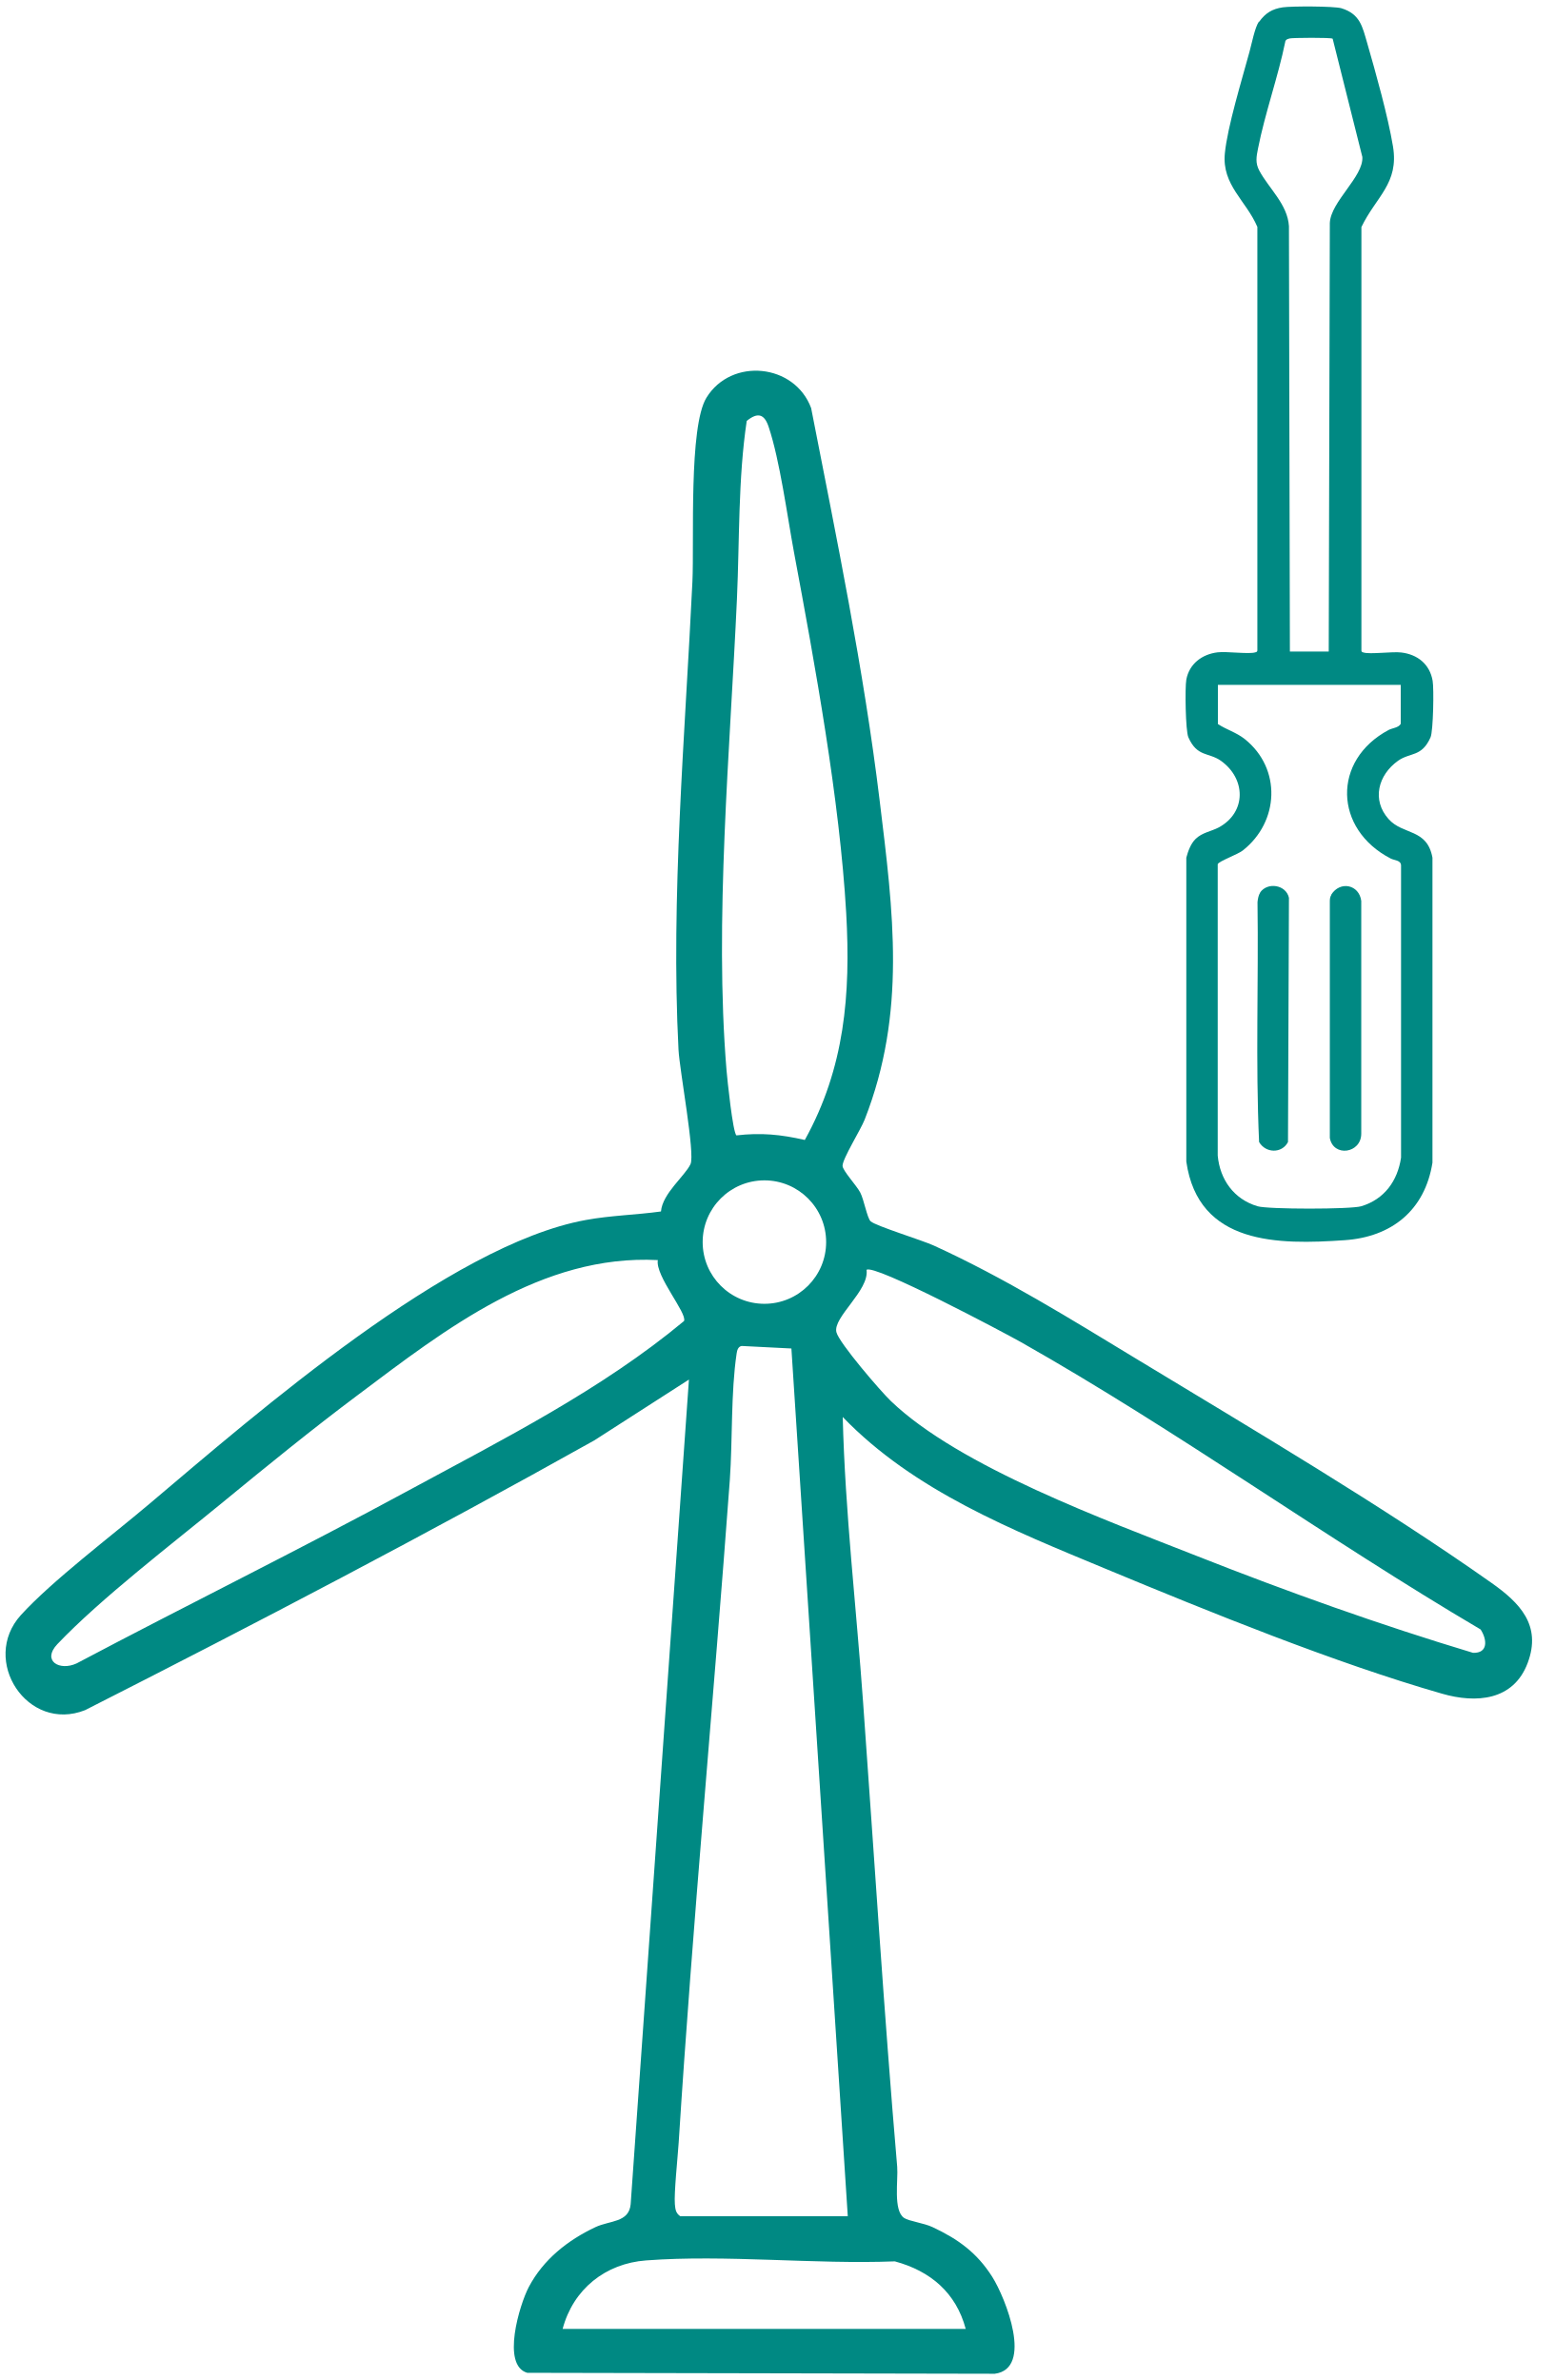
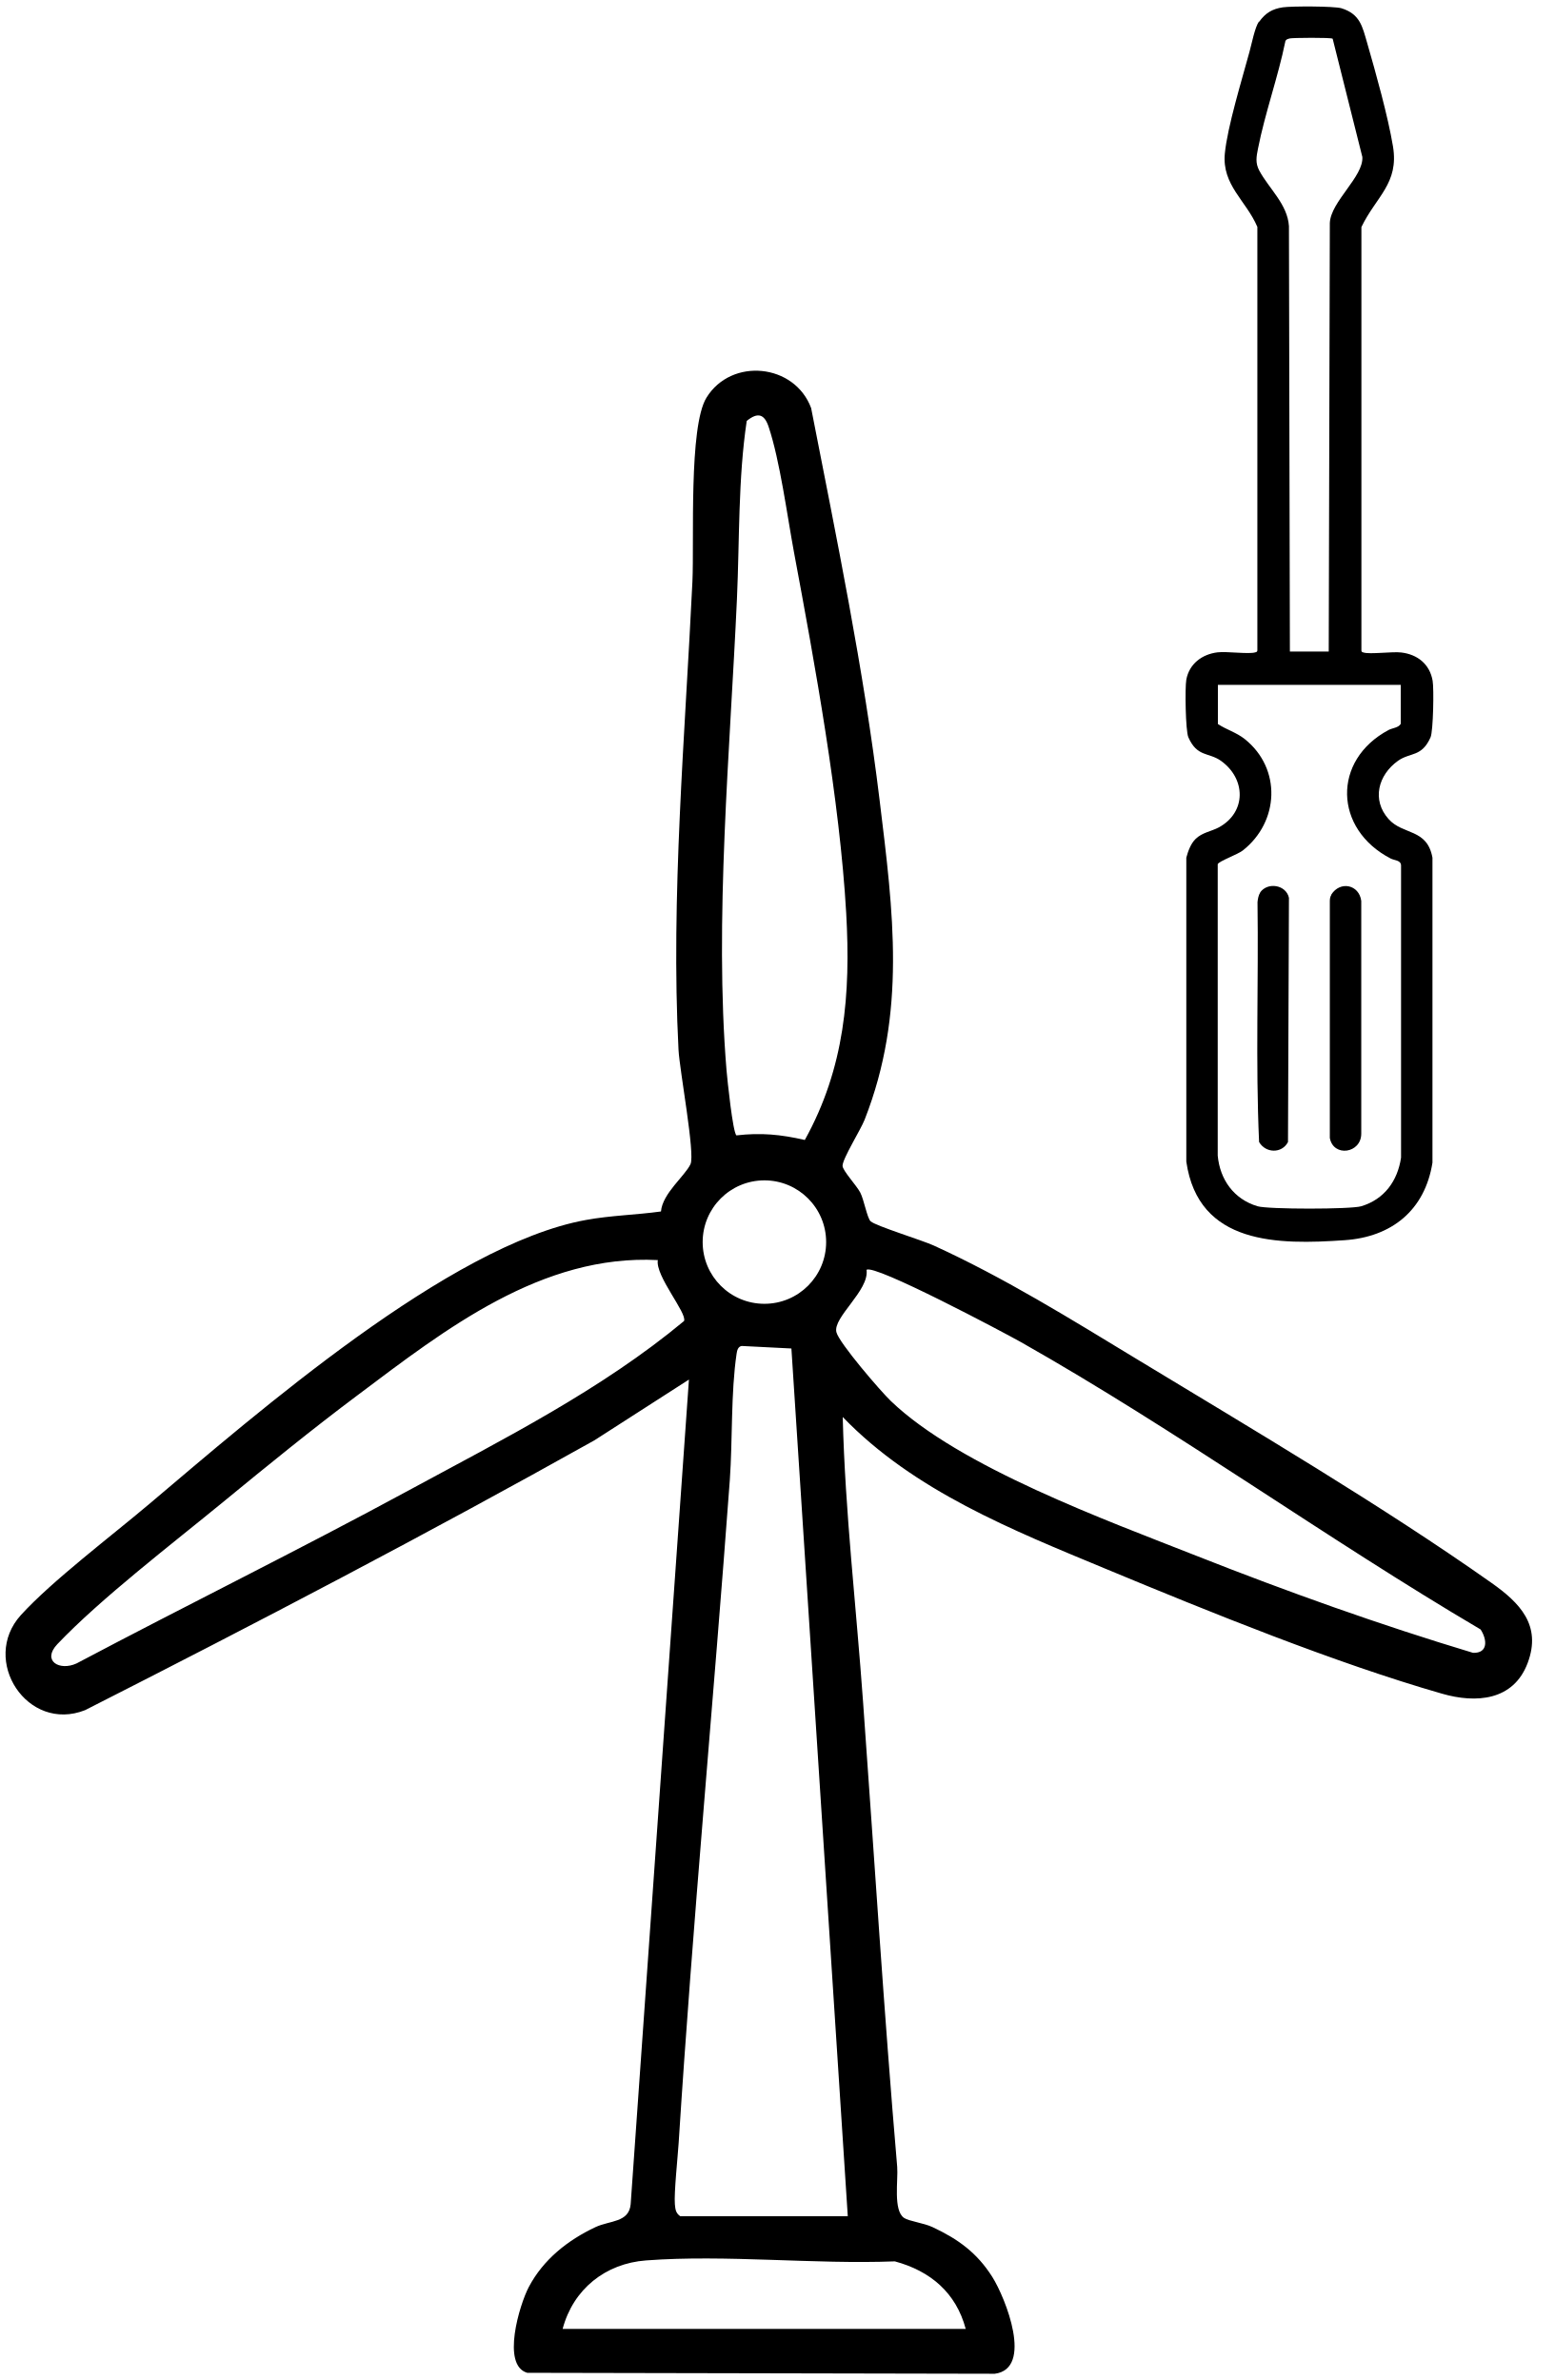
<svg xmlns="http://www.w3.org/2000/svg" width="64" height="98" viewBox="0 0 64 98" fill="none">
-   <path d="M35.849 50.293C36.037 50.475 37.974 51.073 38.442 51.288C41.361 52.62 44.091 54.323 46.827 55.981C51.546 58.841 56.928 62.019 61.4 65.178C62.551 65.991 63.474 66.914 62.889 68.474C62.304 70.034 60.763 70.144 59.366 69.741C54.952 68.474 49.791 66.374 45.521 64.6C41.673 63.001 37.623 61.389 34.692 58.347C34.789 62.273 35.251 66.179 35.53 70.092C35.992 76.475 36.388 82.852 36.934 89.222C36.98 89.755 36.759 91.022 37.22 91.328C37.428 91.464 38.033 91.536 38.39 91.705C39.443 92.199 40.217 92.758 40.847 93.752C41.4 94.63 42.55 97.535 40.951 97.743L21.705 97.704C20.632 97.399 21.386 94.896 21.77 94.168C22.368 93.037 23.369 92.244 24.513 91.705C25.111 91.425 25.891 91.523 25.962 90.762L28.361 56.806L24.467 59.309C17.571 63.17 10.557 66.836 3.505 70.417C1.132 71.36 -0.824 68.363 0.859 66.504C2.127 65.107 4.61 63.228 6.137 61.935C10.577 58.184 18.5 51.255 24.116 50.235C25.143 50.046 26.183 50.027 27.21 49.884C27.269 49.143 28.205 48.415 28.426 47.934C28.621 47.518 27.977 44.073 27.932 43.228C27.607 36.962 28.205 30.221 28.504 23.955C28.582 22.278 28.348 17.572 29.082 16.376C30.109 14.706 32.716 14.972 33.392 16.805C34.438 22.161 35.556 27.55 36.213 32.971C36.772 37.56 37.324 41.694 35.595 46.101C35.433 46.517 34.679 47.719 34.685 48.005C34.685 48.2 35.257 48.805 35.413 49.104C35.569 49.403 35.693 50.144 35.842 50.293H35.849ZM33.132 46.939C34.776 43.969 35.023 40.946 34.835 37.599C34.568 32.938 33.548 27.355 32.683 22.727C32.404 21.219 32.105 18.957 31.643 17.579C31.468 17.046 31.195 16.961 30.74 17.332C30.382 19.724 30.447 22.226 30.337 24.664C30.057 30.852 29.401 37.943 29.908 44.066C29.94 44.45 30.168 46.64 30.317 46.751C31.325 46.634 32.137 46.712 33.125 46.939H33.132ZM34.009 51.145C34.009 49.741 32.872 48.603 31.468 48.603C30.064 48.603 28.926 49.741 28.926 51.145C28.926 52.549 30.064 53.686 31.468 53.686C32.872 53.686 34.009 52.549 34.009 51.145ZM27.08 51.886C22.303 51.639 18.344 54.726 14.737 57.437C12.852 58.847 10.993 60.362 9.173 61.857C7.093 63.566 4.161 65.809 2.361 67.7C1.711 68.389 2.452 68.818 3.154 68.493C7.697 66.088 12.319 63.813 16.836 61.363C20.723 59.257 24.753 57.229 28.159 54.395C28.296 54.07 26.97 52.542 27.08 51.886ZM60.952 67.096C54.588 63.345 48.472 58.912 42.043 55.272C41.354 54.882 35.966 52.022 35.673 52.289C35.79 53.14 34.276 54.245 34.432 54.856C34.542 55.298 36.252 57.287 36.674 57.69C39.495 60.401 45.573 62.611 49.278 64.073C52.983 65.536 56.811 66.907 60.64 68.058C61.264 68.077 61.225 67.518 60.952 67.096ZM28.01 91.256H34.9L32.579 55.526L30.532 55.422C30.382 55.448 30.343 55.604 30.324 55.734C30.083 57.352 30.161 59.283 30.044 60.94C29.375 70.034 28.517 79.134 27.938 88.234C27.899 88.832 27.743 90.301 27.782 90.762C27.802 90.97 27.815 91.126 28.003 91.256H28.01ZM39.755 95.897C39.359 94.409 38.306 93.512 36.837 93.115C33.515 93.245 29.888 92.829 26.599 93.076C24.922 93.2 23.596 94.259 23.161 95.897H39.755Z" fill="#008983" />
-   <path d="M51.832 0.9C52.092 0.536 52.372 0.367 52.807 0.302C53.158 0.25 54.933 0.25 55.225 0.341C55.992 0.581 56.083 1.095 56.278 1.758C56.636 2.999 57.136 4.78 57.344 6.028C57.598 7.556 56.642 8.102 56.044 9.35V26.783C56.044 26.841 56.077 26.854 56.129 26.867C56.389 26.952 57.318 26.822 57.682 26.867C58.352 26.945 58.859 27.348 58.976 28.031C59.034 28.356 59.002 30.098 58.891 30.358C58.527 31.183 58.059 30.969 57.552 31.326C56.733 31.911 56.46 32.938 57.162 33.725C57.754 34.394 58.748 34.102 58.969 35.317V47.875C58.657 49.838 57.286 50.937 55.349 51.067C52.632 51.255 49.33 51.275 48.836 47.83V35.317C48.907 35.051 49.018 34.739 49.219 34.544C49.492 34.277 49.856 34.238 50.175 34.069C51.319 33.445 51.293 32.061 50.259 31.326C49.752 30.969 49.284 31.183 48.92 30.358C48.803 30.091 48.777 28.317 48.836 27.985C48.959 27.329 49.486 26.939 50.123 26.861C50.493 26.815 51.423 26.945 51.676 26.861C51.728 26.848 51.761 26.835 51.761 26.776V9.343C51.299 8.258 50.298 7.621 50.422 6.321C50.526 5.229 51.13 3.266 51.436 2.135C51.527 1.81 51.657 1.127 51.826 0.887L51.832 0.9ZM52.911 1.712C52.612 3.175 52.073 4.663 51.787 6.119C51.722 6.451 51.67 6.704 51.839 7.023C52.235 7.764 53.002 8.407 53.061 9.311L53.1 26.828H54.699L54.744 9.181C54.783 8.297 56.135 7.276 56.083 6.464L54.861 1.595C54.796 1.537 53.197 1.556 53.1 1.582C53.002 1.608 52.944 1.615 52.905 1.712H52.911ZM50.136 28.206V29.812C50.487 30.046 50.896 30.156 51.247 30.436C52.762 31.651 52.664 33.835 51.163 35.018C50.948 35.187 50.175 35.46 50.129 35.584V47.583C50.22 48.571 50.792 49.377 51.767 49.669C52.196 49.799 55.609 49.799 56.038 49.669C56.987 49.383 57.533 48.629 57.676 47.667V35.629C57.663 35.415 57.409 35.434 57.247 35.35C54.913 34.141 54.829 31.307 57.162 30.059C57.325 29.974 57.572 29.968 57.663 29.805V28.2H50.136V28.206Z" fill="#008983" />
-   <path d="M51.871 36.754C52.177 36.306 52.944 36.429 53.061 36.968L53.022 47.024C52.768 47.511 52.099 47.486 51.832 47.024C51.683 43.742 51.813 40.433 51.767 37.144C51.78 37.02 51.806 36.858 51.878 36.754H51.871Z" fill="#008983" />
-   <path d="M54.803 36.838C55.167 36.26 55.953 36.422 56.038 37.098V46.679C56.038 47.498 54.887 47.66 54.744 46.855V37.105C54.744 37.014 54.757 36.922 54.809 36.844L54.803 36.838Z" fill="#008983" />
+   <path d="M35.849 50.293C36.037 50.475 37.974 51.073 38.442 51.288C41.361 52.62 44.091 54.323 46.827 55.981C51.546 58.841 56.928 62.019 61.4 65.178C62.551 65.991 63.474 66.914 62.889 68.474C62.304 70.034 60.763 70.144 59.366 69.741C54.952 68.474 49.791 66.374 45.521 64.6C41.673 63.001 37.623 61.389 34.692 58.347C34.789 62.273 35.251 66.179 35.53 70.092C35.992 76.475 36.388 82.852 36.934 89.222C36.98 89.755 36.759 91.022 37.22 91.328C37.428 91.464 38.033 91.536 38.39 91.705C39.443 92.199 40.217 92.758 40.847 93.752C41.4 94.63 42.55 97.535 40.951 97.743L21.705 97.704C20.632 97.399 21.386 94.896 21.77 94.168C22.368 93.037 23.369 92.244 24.513 91.705C25.111 91.425 25.891 91.523 25.962 90.762L28.361 56.806L24.467 59.309C17.571 63.17 10.557 66.836 3.505 70.417C1.132 71.36 -0.824 68.363 0.859 66.504C2.127 65.107 4.61 63.228 6.137 61.935C10.577 58.184 18.5 51.255 24.116 50.235C25.143 50.046 26.183 50.027 27.21 49.884C27.269 49.143 28.205 48.415 28.426 47.934C28.621 47.518 27.977 44.073 27.932 43.228C27.607 36.962 28.205 30.221 28.504 23.955C28.582 22.278 28.348 17.572 29.082 16.376C30.109 14.706 32.716 14.972 33.392 16.805C34.438 22.161 35.556 27.55 36.213 32.971C36.772 37.56 37.324 41.694 35.595 46.101C35.433 46.517 34.679 47.719 34.685 48.005C34.685 48.2 35.257 48.805 35.413 49.104C35.569 49.403 35.693 50.144 35.842 50.293H35.849ZM33.132 46.939C34.776 43.969 35.023 40.946 34.835 37.599C34.568 32.938 33.548 27.355 32.683 22.727C32.404 21.219 32.105 18.957 31.643 17.579C31.468 17.046 31.195 16.961 30.74 17.332C30.382 19.724 30.447 22.226 30.337 24.664C30.057 30.852 29.401 37.943 29.908 44.066C29.94 44.45 30.168 46.64 30.317 46.751C31.325 46.634 32.137 46.712 33.125 46.939H33.132ZM34.009 51.145C34.009 49.741 32.872 48.603 31.468 48.603C30.064 48.603 28.926 49.741 28.926 51.145C28.926 52.549 30.064 53.686 31.468 53.686C32.872 53.686 34.009 52.549 34.009 51.145ZM27.08 51.886C22.303 51.639 18.344 54.726 14.737 57.437C12.852 58.847 10.993 60.362 9.173 61.857C7.093 63.566 4.161 65.809 2.361 67.7C1.711 68.389 2.452 68.818 3.154 68.493C7.697 66.088 12.319 63.813 16.836 61.363C20.723 59.257 24.753 57.229 28.159 54.395C28.296 54.07 26.97 52.542 27.08 51.886ZM60.952 67.096C54.588 63.345 48.472 58.912 42.043 55.272C41.354 54.882 35.966 52.022 35.673 52.289C35.79 53.14 34.276 54.245 34.432 54.856C34.542 55.298 36.252 57.287 36.674 57.69C39.495 60.401 45.573 62.611 49.278 64.073C52.983 65.536 56.811 66.907 60.64 68.058C61.264 68.077 61.225 67.518 60.952 67.096ZM28.01 91.256H34.9L32.579 55.526L30.532 55.422C30.382 55.448 30.343 55.604 30.324 55.734C30.083 57.352 30.161 59.283 30.044 60.94C29.375 70.034 28.517 79.134 27.938 88.234C27.899 88.832 27.743 90.301 27.782 90.762C27.802 90.97 27.815 91.126 28.003 91.256H28.01ZM39.755 95.897C39.359 94.409 38.306 93.512 36.837 93.115C33.515 93.245 29.888 92.829 26.599 93.076C24.922 93.2 23.596 94.259 23.161 95.897H39.755Z" fill="currentColor" />
+   <path d="M51.832 0.9C52.092 0.536 52.372 0.367 52.807 0.302C53.158 0.25 54.933 0.25 55.225 0.341C55.992 0.581 56.083 1.095 56.278 1.758C56.636 2.999 57.136 4.78 57.344 6.028C57.598 7.556 56.642 8.102 56.044 9.35V26.783C56.044 26.841 56.077 26.854 56.129 26.867C56.389 26.952 57.318 26.822 57.682 26.867C58.352 26.945 58.859 27.348 58.976 28.031C59.034 28.356 59.002 30.098 58.891 30.358C58.527 31.183 58.059 30.969 57.552 31.326C56.733 31.911 56.46 32.938 57.162 33.725C57.754 34.394 58.748 34.102 58.969 35.317V47.875C58.657 49.838 57.286 50.937 55.349 51.067C52.632 51.255 49.33 51.275 48.836 47.83V35.317C48.907 35.051 49.018 34.739 49.219 34.544C49.492 34.277 49.856 34.238 50.175 34.069C51.319 33.445 51.293 32.061 50.259 31.326C49.752 30.969 49.284 31.183 48.92 30.358C48.803 30.091 48.777 28.317 48.836 27.985C48.959 27.329 49.486 26.939 50.123 26.861C50.493 26.815 51.423 26.945 51.676 26.861C51.728 26.848 51.761 26.835 51.761 26.776V9.343C51.299 8.258 50.298 7.621 50.422 6.321C50.526 5.229 51.13 3.266 51.436 2.135C51.527 1.81 51.657 1.127 51.826 0.887L51.832 0.9ZM52.911 1.712C52.612 3.175 52.073 4.663 51.787 6.119C51.722 6.451 51.67 6.704 51.839 7.023C52.235 7.764 53.002 8.407 53.061 9.311L53.1 26.828H54.699L54.744 9.181C54.783 8.297 56.135 7.276 56.083 6.464L54.861 1.595C54.796 1.537 53.197 1.556 53.1 1.582C53.002 1.608 52.944 1.615 52.905 1.712H52.911ZM50.136 28.206V29.812C50.487 30.046 50.896 30.156 51.247 30.436C52.762 31.651 52.664 33.835 51.163 35.018C50.948 35.187 50.175 35.46 50.129 35.584V47.583C50.22 48.571 50.792 49.377 51.767 49.669C52.196 49.799 55.609 49.799 56.038 49.669C56.987 49.383 57.533 48.629 57.676 47.667V35.629C57.663 35.415 57.409 35.434 57.247 35.35C54.913 34.141 54.829 31.307 57.162 30.059C57.325 29.974 57.572 29.968 57.663 29.805V28.2H50.136V28.206Z" fill="currentColor" />
+   <path d="M51.871 36.754C52.177 36.306 52.944 36.429 53.061 36.968L53.022 47.024C52.768 47.511 52.099 47.486 51.832 47.024C51.683 43.742 51.813 40.433 51.767 37.144C51.78 37.02 51.806 36.858 51.878 36.754H51.871Z" fill="currentColor" />
+   <path d="M54.803 36.838C55.167 36.26 55.953 36.422 56.038 37.098V46.679C56.038 47.498 54.887 47.66 54.744 46.855V37.105C54.744 37.014 54.757 36.922 54.809 36.844L54.803 36.838Z" fill="currentColor" />
</svg>
